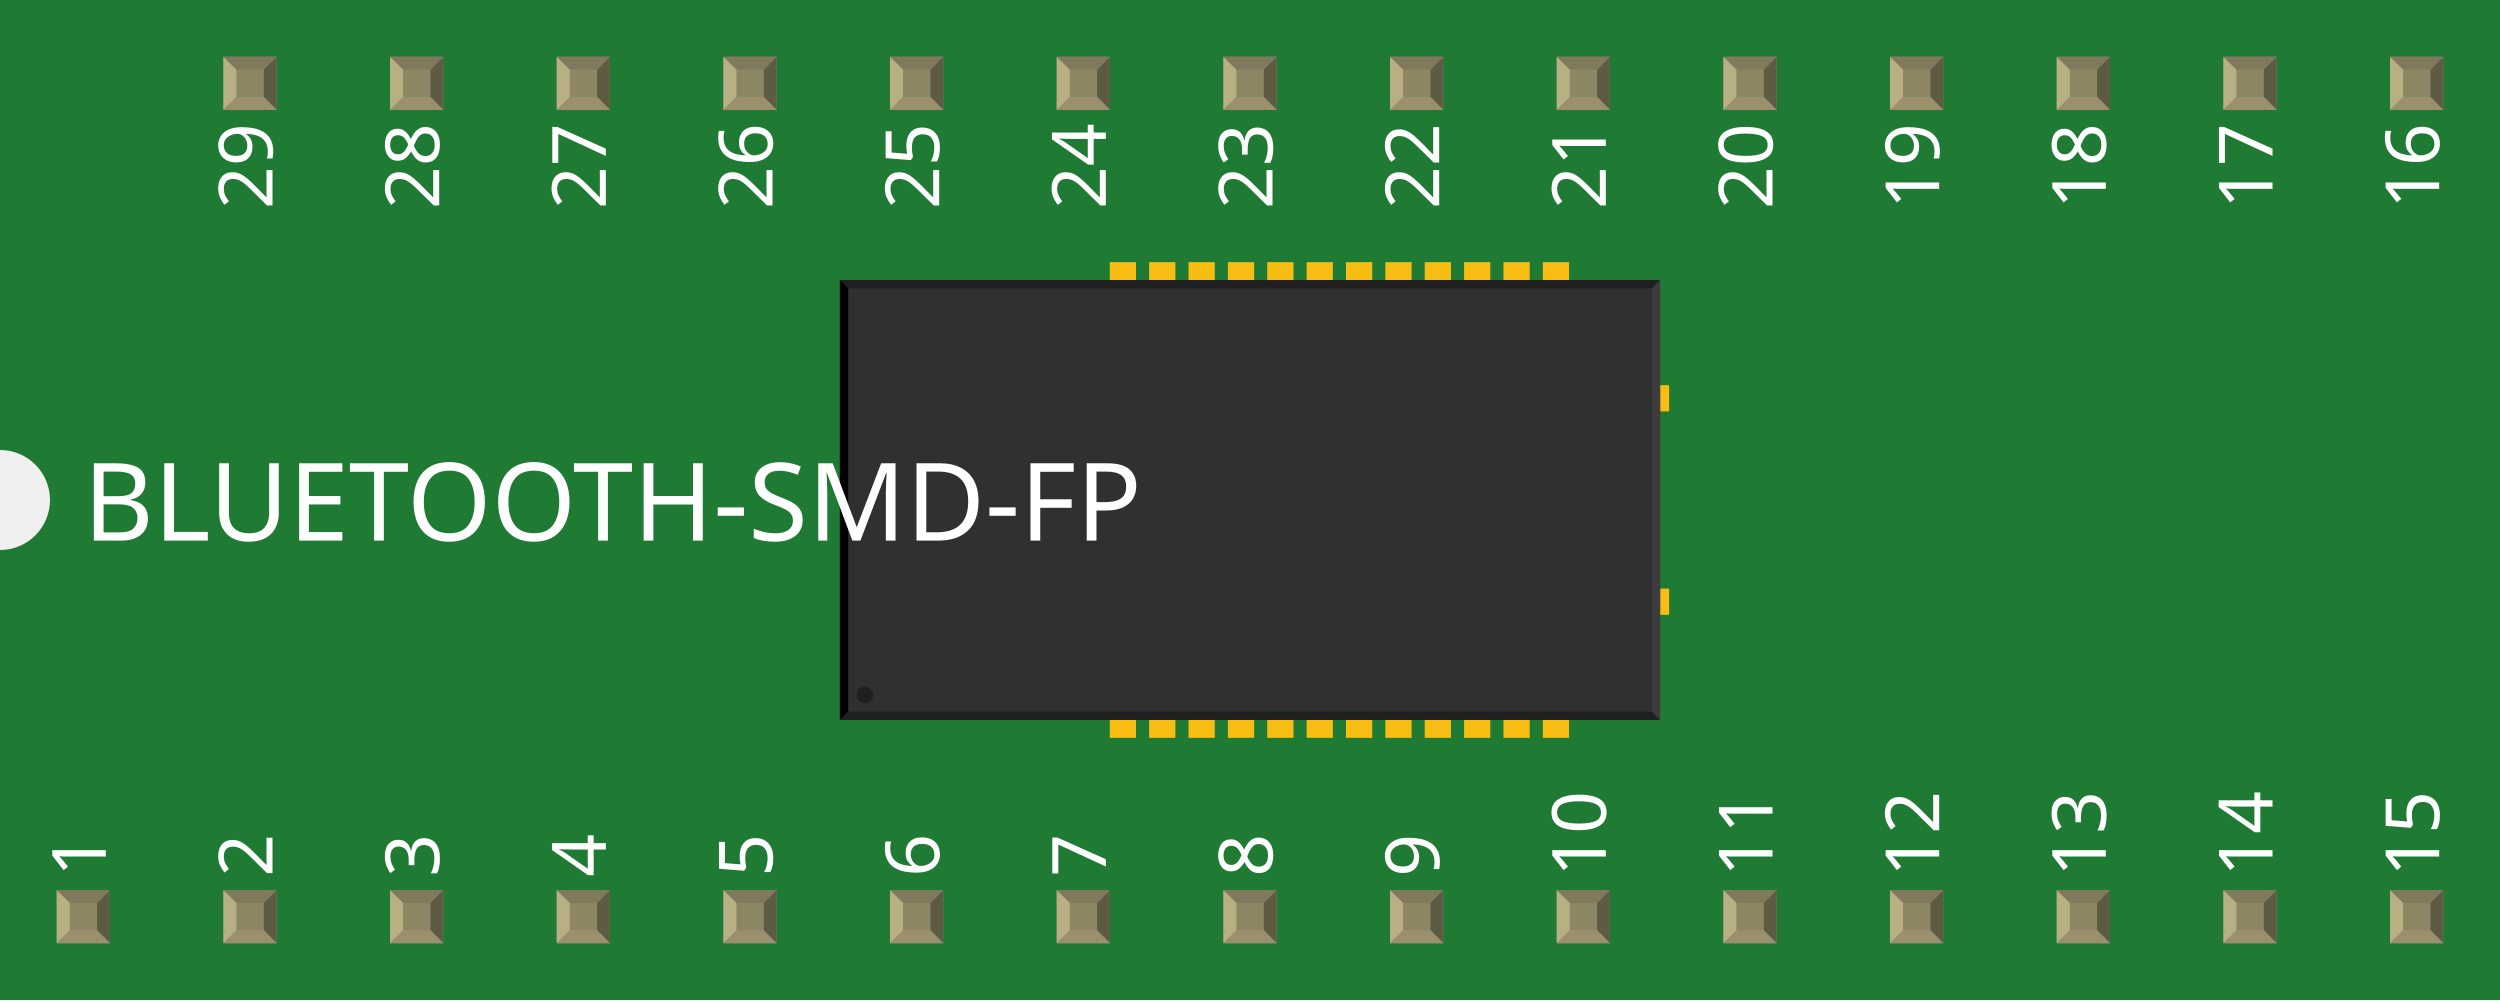
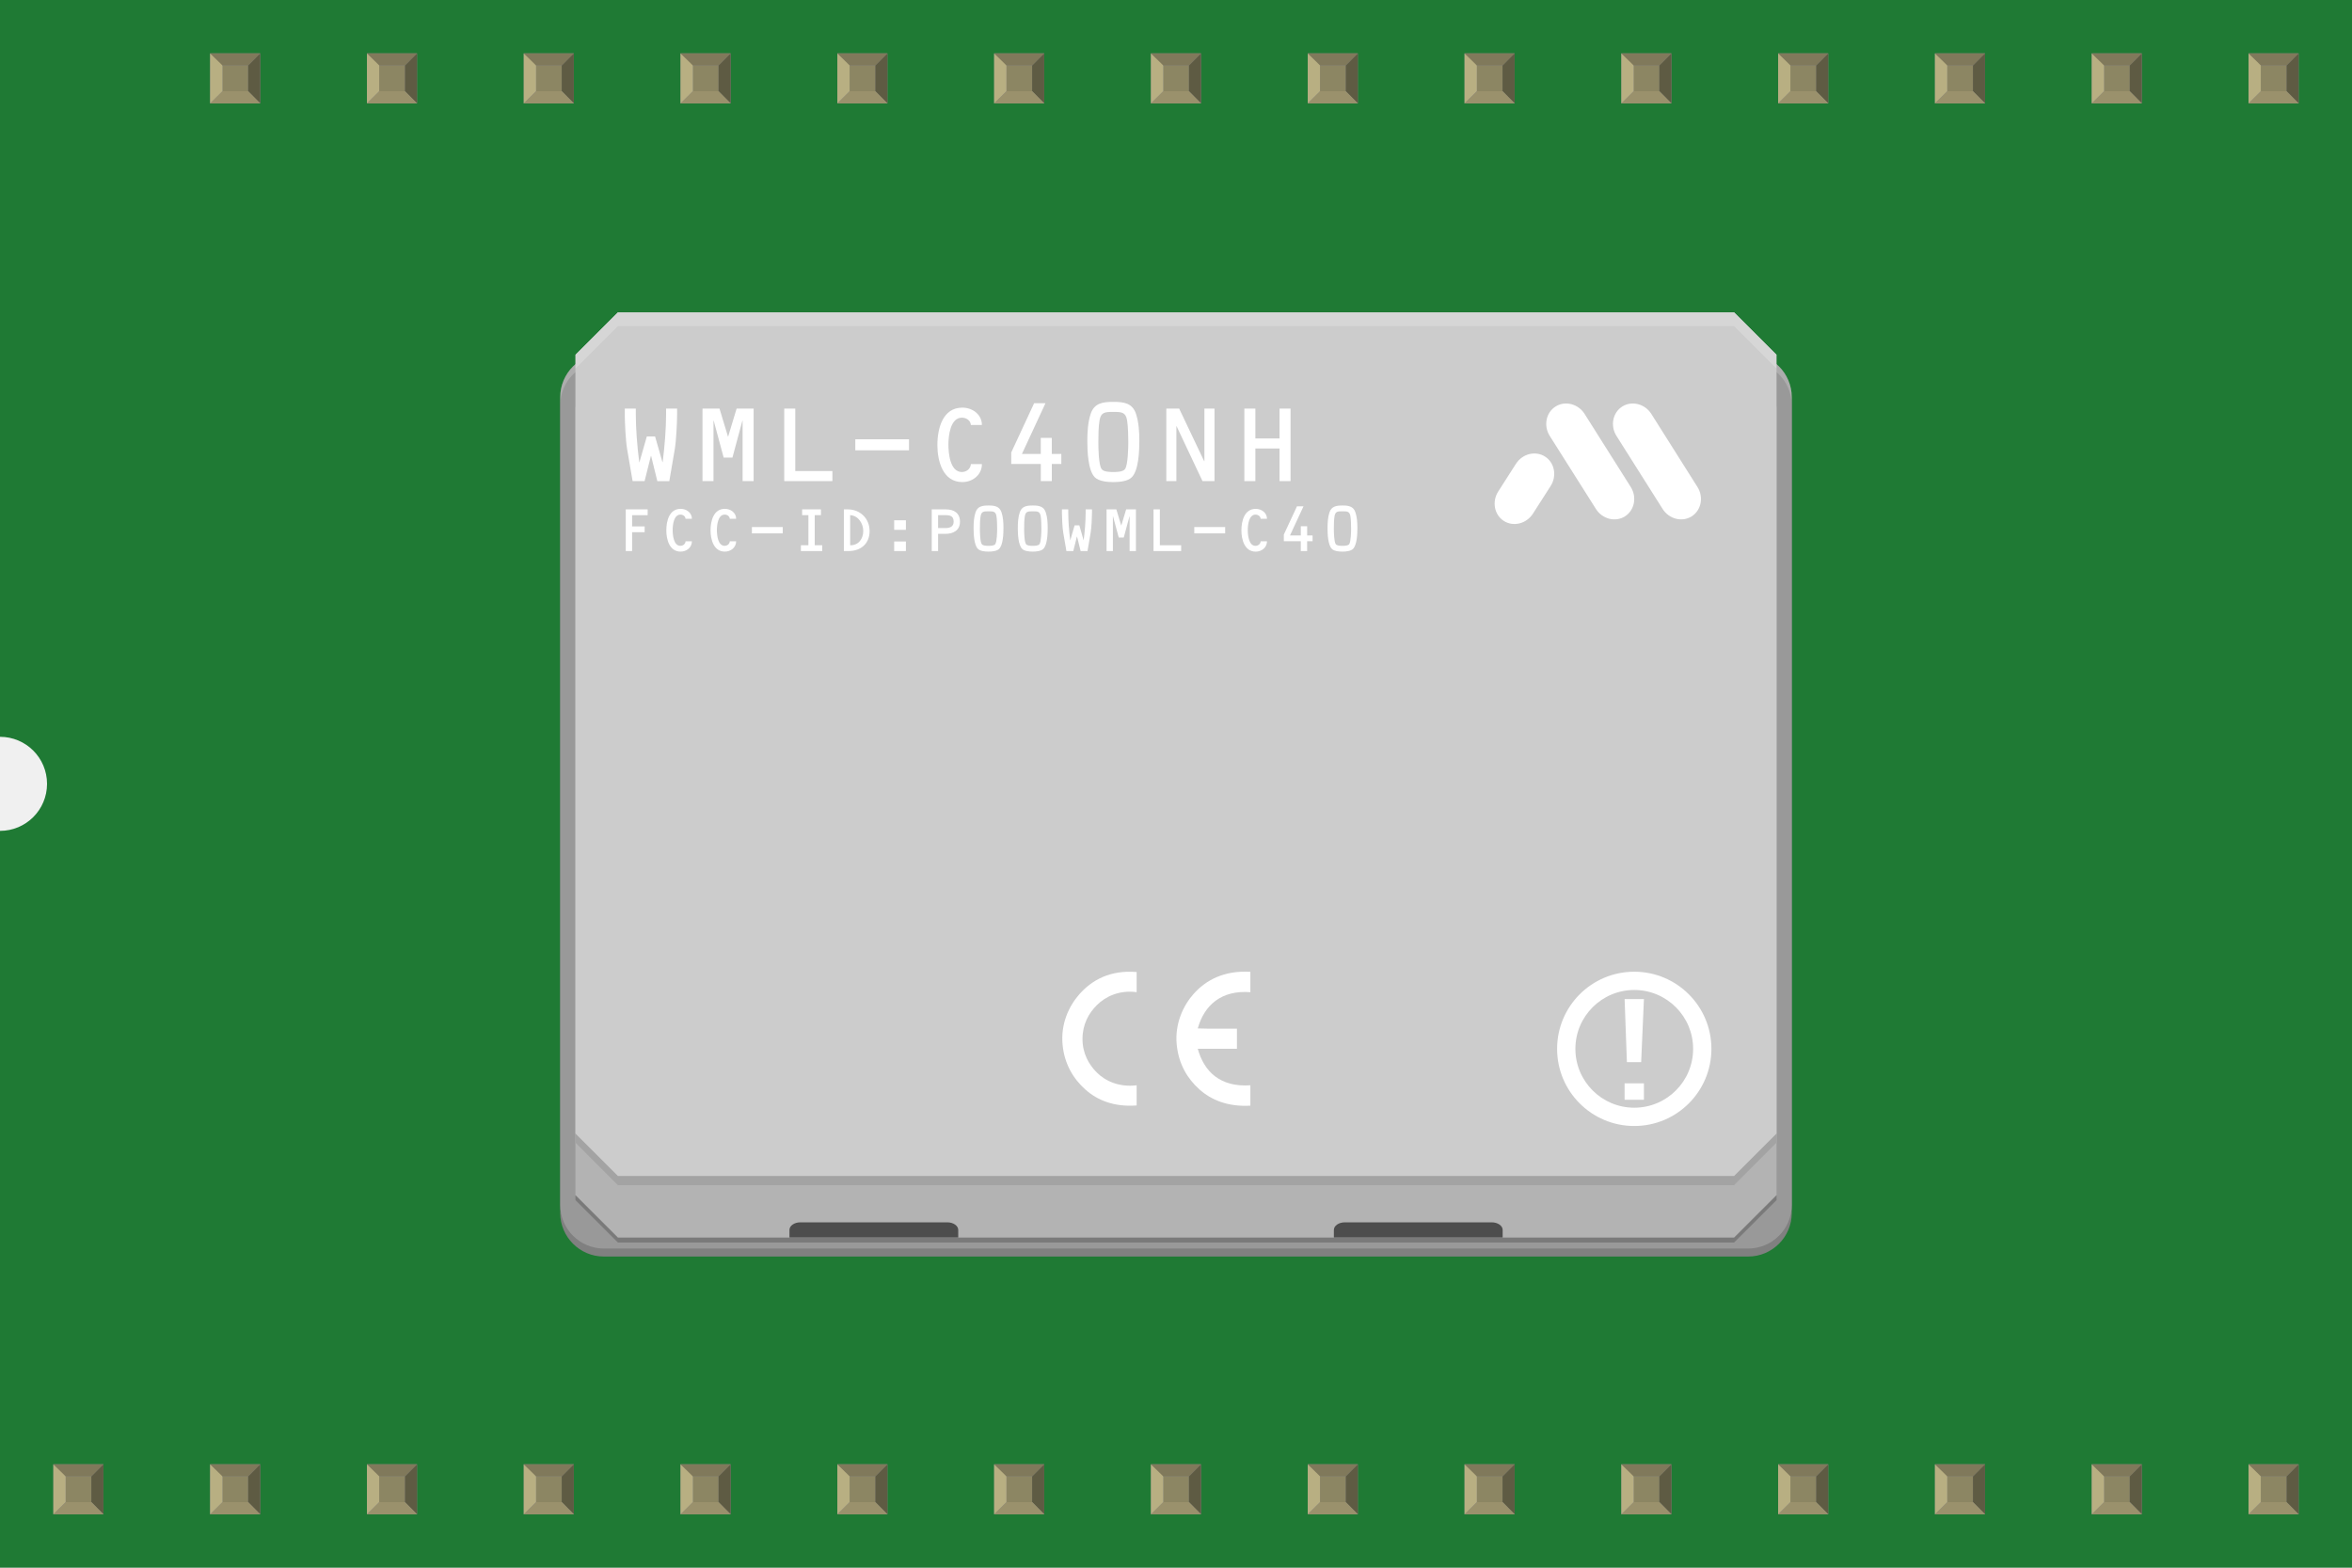
- <svg xmlns="http://www.w3.org/2000/svg" width="1.5in" x="0in" version="1.2" y="0in" height="0.6in" viewBox="0 0 1500 600" baseProfile="tiny">
+ <svg xmlns="http://www.w3.org/2000/svg" width="1.5in" x="0in" version="1.2" y="0in" height="1in" viewBox="0 0 1500 1000" baseProfile="tiny">
  <g id="breadboard">
    <g id="icon">
-       <path fill="#1F7A34" stroke="none" stroke-width="0" d="M0,0L0,270A30,30 0 0 1 0,330L0,600L1500,600L1500,0L0,0z" />
-       <g transform="translate(247.016,14.5669)">
-         <g transform="matrix(0.5, 0, 0, 0.5, 251.492, 142.717)">
-           <rect width="31.496" x="334.709" y="519.685" fill="#F7BD13" connectorname="1" height="51.181" stroke="none" stroke-linecap="round" stroke-width="0" />
-           <rect width="31.496" x="381.953" y="519.685" fill="#F7BD13" connectorname="2" height="51.181" stroke="none" stroke-linecap="round" stroke-width="0" />
-           <rect width="31.496" x="429.197" y="519.685" fill="#F7BD13" connectorname="3" height="51.181" stroke="none" stroke-linecap="round" stroke-width="0" />
-           <rect width="31.496" x="476.442" y="519.685" fill="#F7BD13" connectorname="4" height="51.181" stroke="none" stroke-linecap="round" stroke-width="0" />
-           <rect width="31.496" x="523.686" y="519.685" fill="#F7BD13" connectorname="5" height="51.181" stroke="none" stroke-linecap="round" stroke-width="0" />
-           <rect width="31.496" x="570.93" y="519.685" fill="#F7BD13" connectorname="6" height="51.181" stroke="none" stroke-linecap="round" stroke-width="0" />
-           <rect width="31.496" x="618.174" y="519.685" fill="#F7BD13" connectorname="7" height="51.181" stroke="none" stroke-linecap="round" stroke-width="0" />
-           <rect width="31.496" x="665.418" y="519.685" fill="#F7BD13" connectorname="8" height="51.181" stroke="none" stroke-linecap="round" stroke-width="0" />
-           <rect width="31.496" x="712.662" y="519.685" fill="#F7BD13" connectorname="9" height="51.181" stroke="none" stroke-linecap="round" stroke-width="0" />
-           <rect width="31.496" x="759.907" y="519.685" fill="#F7BD13" connectorname="10" height="51.181" stroke="none" stroke-linecap="round" stroke-width="0" />
-           <rect width="31.496" x="807.151" y="519.685" fill="#F7BD13" connectorname="11" height="51.181" stroke="none" stroke-linecap="round" stroke-width="0" />
-           <rect width="31.496" x="854.395" y="519.685" fill="#F7BD13" connectorname="12" height="51.181" stroke="none" stroke-linecap="round" stroke-width="0" />
-           <rect width="31.496" x="334.709" y="0" fill="#F7BD13" connectorname="24" height="51.181" stroke="none" stroke-linecap="round" stroke-width="0" />
-           <rect width="31.496" x="381.953" y="0" fill="#F7BD13" connectorname="23" height="51.181" stroke="none" stroke-linecap="round" stroke-width="0" />
-           <rect width="31.496" x="429.197" y="0" fill="#F7BD13" connectorname="22" height="51.181" stroke="none" stroke-linecap="round" stroke-width="0" />
-           <rect width="31.496" x="476.442" y="0" fill="#F7BD13" connectorname="21" height="51.181" stroke="none" stroke-linecap="round" stroke-width="0" />
-           <rect width="31.496" x="523.686" y="0" fill="#F7BD13" connectorname="20" height="51.181" stroke="none" stroke-linecap="round" stroke-width="0" />
-           <rect width="31.496" x="570.93" y="0" fill="#F7BD13" connectorname="19" height="51.181" stroke="none" stroke-linecap="round" stroke-width="0" />
-           <rect width="31.496" x="618.174" y="0" fill="#F7BD13" connectorname="18" height="51.181" stroke="none" stroke-linecap="round" stroke-width="0" />
-           <rect width="31.496" x="665.418" y="0" fill="#F7BD13" connectorname="17" height="51.181" stroke="none" stroke-linecap="round" stroke-width="0" />
-           <rect width="31.496" x="712.662" y="0" fill="#F7BD13" connectorname="16" height="51.181" stroke="none" stroke-linecap="round" stroke-width="0" />
-           <rect width="31.496" x="759.907" y="0" fill="#F7BD13" connectorname="15" height="51.181" stroke="none" stroke-linecap="round" stroke-width="0" />
-           <rect width="31.496" x="807.151" y="0" fill="#F7BD13" connectorname="14" height="51.181" stroke="none" stroke-linecap="round" stroke-width="0" />
-           <rect width="31.496" x="854.395" y="0" fill="#F7BD13" connectorname="13" height="51.181" stroke="none" stroke-linecap="round" stroke-width="0" />
-           <rect width="51.181" x="954.789" y="147.638" fill="#F7BD13" connectorname="28" height="31.496" stroke="none" stroke-linecap="round" stroke-width="0" />
-           <rect width="51.181" x="954.789" y="391.732" fill="#F7BD13" connectorname="29" height="31.496" stroke="none" stroke-linecap="round" stroke-width="0" />
-           <rect width="51.181" x="220.536" y="206.693" fill="#F7BD13" connectorname="27" height="31.496" stroke="none" stroke-linecap="round" stroke-width="0" />
-           <rect width="51.181" x="220.536" y="80.709" fill="#F7BD13" connectorname="25" height="31.496" stroke="none" stroke-linecap="round" stroke-width="0" />
-           <rect width="51.181" x="220.536" y="143.701" fill="#F7BD13" connectorname="26" height="31.496" stroke="none" stroke-linecap="round" stroke-width="0" />
-           <rect width="984.378" x="10.795" y="21.591" fill="#303030" height="527.685" stroke="none" stroke-width="0" />
-           <polygon fill="#1f1f1f" points="10.795,21.591 995.173,21.591 985.173,31.591 20.795,31.591" />
-           <polygon fill="#1f1f1f" points="10.795,549.276 995.173,549.276 985.173,539.276 20.795,539.276" />
-           <polygon fill="#000000" points="10.795,21.591 10.795,549.276 20.795,539.276 20.795,31.591" />
-           <polygon fill="#3d3d3d" points="995.173,21.591 995.173,549.276 985.173,539.276 985.173,31.591" />
-           <circle fill="#1f1f1f" cx="40.795" cy="519.276" stroke="none" r="10" stroke-width="0" />
+       <path fill="#1F7A34" stroke="none" stroke-width="0" d="M0,0L0,470A30,30 0 0 1 0,530L0,1000L1500,1000L1500,0L0,0z" />
+       <g transform="translate(357.284,198.493)">
+         <g>
+           <path fill="#808080" d="M785.431,59.931c0,-15.278,-12.5,-27.778,-27.778,-27.778L27.778,32.153c-15.292,0,-27.778,12.514,-27.778,27.778l0,515.319c0,15.278,12.486,27.778,27.778,27.778l729.875,0c15.278,0,27.778,-12.5,27.778,-27.778L785.431,59.931z" />
+         </g>
+         <g>
+           <path fill="#999999" d="M785.431,54.847c0,-15.278,-12.5,-27.778,-27.778,-27.778L27.778,27.069c-15.292,0,-27.778,12.514,-27.778,27.778L0,570.139c0,15.278,12.486,27.778,27.778,27.778l729.875,0c15.278,0,27.778,-12.5,27.778,-27.778L785.431,54.847z" />
+         </g>
+         <g opacity="0.2" enable-background="new    ">
+           <path fill="#FFFFFF" d="M0,59.931c0,-15.278,12.486,-27.778,27.778,-27.778l729.875,0c15.278,0,27.778,12.514,27.778,27.778L785.431,54.847c0,-15.278,-12.5,-27.778,-27.778,-27.778L27.778,27.069c-15.292,0,-27.778,12.514,-27.778,27.778L0,59.931z" />
+         </g>
+         <g>
+           <path fill="#B3B3B3" d="M775.75,61.208l-18.097,-34.139L27.778,27.069L9.694,61.208l0,502.597l27.083,27.069L748.611,590.875l27.097,-27.069L775.708,61.208L775.75,61.208z" />
+         </g>
+         <g opacity="0.2" enable-background="new    ">
+           <path d="M775.75,563.889l-27.097,27.083L36.792,590.972l-27.083,-27.083l0,3.139l27.083,27.069l711.847,0l27.097,-27.069" />
+         </g>
+         <g>
+           <path fill="#CCCCCC" d="M775.75,27.875l-27.097,-27.097L36.792,0.778L9.694,27.875l0,502.569l27.097,27.083L748.611,557.528l27.097,-27.083L775.708,27.875L775.75,27.875z" />
+         </g>
+         <g>
+           <path fill="#4D4D4D" d="M601.042,586.042c0,-2.653,-3.125,-4.833,-6.944,-4.833l-93.75,0c-3.806,0,-6.944,2.167,-6.944,4.833c0,2.667,0,4.833,0,4.833l107.639,0C601.042,590.861,601.042,588.694,601.042,586.042z" />
+         </g>
+         <g>
+           <path fill="#4D4D4D" d="M253.833,586.042c0,-2.653,-3.125,-4.833,-6.944,-4.833l-93.75,0c-3.819,0,-6.944,2.167,-6.944,4.833c0,2.667,0,4.833,0,4.833l107.639,0C253.833,590.861,253.833,588.694,253.833,586.042z" />
+         </g>
+         <g>
+           <path fill="#FFFFFF" d="M367.625,421.542c0,4.292,0,8.542,0,12.861c-10.986,-1.514,-19.875,2.736,-25.403,8.278c-5.194,5.181,-9.083,12.181,-9.139,21.403c-0.056,9.194,3.972,16.431,9.139,21.569c5.5,5.5,14.403,9.514,25.403,8.139c0,4.292,0,8.569,0,12.861c-14.403,1.097,-25.083,-3.347,-32.694,-10.139c-7.514,-6.681,-13.375,-16.111,-14.556,-28.667c-1.25,-13.292,4.056,-24.597,10.708,-32.125C339.014,426.722,350.653,420.139,367.625,421.542z" />
+         </g>
+         <g>
+           <path fill="#FFFFFF" d="M440.153,421.403c0,4.333,0,8.653,0,13c-18.764,-1.444,-29.458,8.5,-33.556,23.111c8.028,0.319,16.681,0.056,24.986,0.167c0,4.278,0,8.556,0,12.833c-8.333,0,-16.653,0,-24.986,0c4.069,14.708,14.431,24.583,33.556,23.278c0,4.333,0,8.667,0,13c-14.403,0.819,-25.014,-3.653,-32.556,-10.417c-7.486,-6.722,-13.236,-16,-14.431,-28.667c-1.25,-13.236,4.139,-24.708,10.708,-32.125C411.653,426.778,423.292,420.417,440.153,421.403z" />
+         </g>
+         <g enable-background="new    ">
+           <path fill="#FFFFFF" d="M60.486,79.875l4.708,16.444l0.139,0C66.625,86.028,67.514,74.972,67.514,65.972L67.514,62.139l7.028,0L74.542,65.972c0,4.639,-0.556,16.708,-1.5,22.181l-3.472,20.264l-7.639,0L57.972,92.306l-0.139,0l-4.028,16.097l-7.639,0l-3.472,-20.264C41.722,82.681,41.181,70.597,41.181,65.972L41.181,62.139l7.028,0L48.208,65.972c0,9,0.875,20.056,2.181,30.361l0.139,0l4.708,-16.444L60.486,79.889z" />
+           <path fill="#FFFFFF" d="M112.5,62.139l10.847,0l0,46.264L116.319,108.403L116.319,69.847l-0.139,0L109.833,93.389L104.236,93.389L97.889,69.847l-0.139,0l0,38.556L90.736,108.403L90.736,62.139l10.847,0l5.389,17.806l0.139,0L112.5,62.139z" />
+           <path fill="#FFFFFF" d="M173.583,101.986l0,6.417l-30.708,0L142.875,62.139l7.028,0l0,39.847L173.583,101.986z" />
+           <path fill="#FFFFFF" d="M188.194,81.722l34.25,0L222.444,88.75L188.194,88.75L188.194,81.722z" />
+           <path fill="#FFFFFF" d="M261.903,72.583c-0.208,-2.806,-2.792,-4.653,-5.736,-4.653c-7.444,0,-8.597,11.681,-8.597,17.125c0,5.528,1.028,17.542,8.597,17.542c2.931,0,5.528,-2.042,5.736,-5.042l7.028,0c0,6.889,-5.944,11.458,-12.486,11.458c-12.486,0,-15.903,-13.514,-15.903,-23.611c0,-10.639,3.417,-23.875,15.903,-23.875c6.556,0,12.486,4.431,12.486,11.056L261.903,72.583z" />
+           <path fill="#FFFFFF" d="M319.583,91.069l0,6.417l-6.069,0l0,10.917l-7.028,0L306.486,97.486L287.639,97.486l0,-7.361l14.597,-31.403l7.236,0l-15.014,32.347l12.014,0L306.472,80.833l7.028,0l0,10.236L319.583,91.069z" />
+           <path fill="#FFFFFF" d="M367.153,65.347c1.833,5.403,2.181,11.75,2.181,17.403c0,6.083,-0.347,18.903,-4.917,23.278c-2.458,2.458,-7.778,3,-11.667,3c-3.958,0,-9.208,-0.542,-11.736,-3c-4.5,-4.361,-4.847,-17.194,-4.847,-23.278c0,-5.653,0.347,-12,2.181,-17.403c2.319,-6.75,7.708,-7.5,14.403,-7.5C359.375,57.847,364.833,58.583,367.153,65.347zM343.944,69.708C343.264,73.472,343.194,79.611,343.194,83.5c0,3.611,0.139,14.667,2.111,17.25c1.292,1.778,5.111,1.847,7.431,1.847c2.319,0,6.139,-0.069,7.444,-1.847c1.917,-2.597,2.111,-13.639,2.111,-17.25c0,-3.889,-0.139,-10.042,-0.75,-13.792c-0.889,-5.25,-3.347,-5.458,-8.806,-5.458C347.292,64.25,344.833,64.458,343.944,69.708z" />
+           <path fill="#FFFFFF" d="M410.833,62.139l6.431,0l0,46.264l-7.653,0l-16.514,-35.014l-0.139,0l0,35.014l-6.417,0L386.542,62.139l8.194,0l15.958,33.569l0.139,0L410.833,62.139z" />
+           <path fill="#FFFFFF" d="M443.333,87.583l0,20.819l-7.028,0L436.306,62.139l7.028,0l0,19.042l15.417,0L458.75,62.139l7.028,0l0,46.264L458.75,108.403L458.75,87.583L443.333,87.583z" />
+         </g>
+         <g enable-background="new    ">
+           <path fill="#FFFFFF" d="M45.847,137.292l8,0l0,3.694L45.847,140.986l0,12.028L41.806,153.014L41.806,126.431l13.958,0l0,3.694L45.847,130.125L45.847,137.292z" />
+           <path fill="#FFFFFF" d="M79.931,132.431C79.819,130.819,78.333,129.764,76.653,129.764c-4.278,0,-4.944,6.694,-4.944,9.833c0,3.181,0.583,10.083,4.944,10.083c1.681,0,3.181,-1.167,3.292,-2.903l4.042,0c0,3.958,-3.417,6.597,-7.181,6.597c-7.181,0,-9.139,-7.764,-9.139,-13.569c0,-6.111,1.958,-13.722,9.139,-13.722c3.764,0,7.181,2.556,7.181,6.347L79.931,132.431z" />
+           <path fill="#FFFFFF" d="M108.153,132.431C108.028,130.819,106.542,129.764,104.861,129.764c-4.278,0,-4.944,6.694,-4.944,9.833c0,3.181,0.583,10.083,4.944,10.083c1.681,0,3.181,-1.167,3.292,-2.903l4.042,0c0,3.958,-3.417,6.597,-7.181,6.597c-7.181,0,-9.139,-7.764,-9.139,-13.569c0,-6.111,1.958,-13.722,9.139,-13.722c3.764,0,7.181,2.556,7.181,6.347L108.153,132.431z" />
+           <path fill="#FFFFFF" d="M122.25,137.694l19.681,0l0,4.042L122.25,141.736L122.25,137.694z" />
+           <path fill="#FFFFFF" d="M162.306,149.319l4.778,0l0,3.694l-13.597,0l0,-3.694l4.792,0L158.278,130.125l-4,0L154.278,126.431l12,0l0,3.694l-3.958,0L162.319,149.319z" />
+           <path fill="#FFFFFF" d="M180.875,126.431l2.514,0c7.917,0,13.917,5.806,13.917,13.847c0,8.069,-5.639,12.736,-13.403,12.736l-3.014,0L180.889,126.431zM184.903,149.319c5.333,0.125,8.361,-4.111,8.361,-9.125c0,-4.792,-3.25,-9.847,-8.361,-10.083L184.903,149.319z" />
+           <path fill="#FFFFFF" d="M220.458,133.375l0,6.111l-7.486,0l0,-6.111L220.458,133.375zM220.458,146.903l0,6.111l-7.486,0l0,-6.111L220.458,146.903z" />
+           <path fill="#FFFFFF" d="M236.958,126.431l8.972,0c5.292,0,9.014,2.389,9.014,7.917s-4.347,7.694,-9.292,7.694l-4.667,0l0,10.972l-4.042,0L236.944,126.431zM245.736,138.347c2.778,0,5.181,-0.875,5.181,-4.083c0,-3.486,-2.111,-4.153,-5.139,-4.153l-4.792,0l0,8.236L245.736,138.347z" />
+           <path fill="#FFFFFF" d="M281.431,128.278c1.056,3.097,1.25,6.736,1.25,10c0,3.486,-0.194,10.861,-2.819,13.375c-1.417,1.417,-4.472,1.722,-6.708,1.722c-2.278,0,-5.292,-0.306,-6.736,-1.722c-2.597,-2.514,-2.792,-9.889,-2.792,-13.375c0,-3.25,0.194,-6.903,1.25,-10c1.333,-3.875,4.431,-4.319,8.278,-4.319C276.958,123.958,280.097,124.403,281.431,128.278zM268.097,130.792c-0.389,2.153,-0.431,5.681,-0.431,7.917c0,2.069,0.069,8.417,1.208,9.917c0.75,1.014,2.944,1.056,4.278,1.056c1.333,0,3.528,-0.042,4.278,-1.056c1.097,-1.486,1.222,-7.833,1.222,-9.917c0,-2.236,-0.083,-5.764,-0.431,-7.917c-0.514,-3.028,-1.917,-3.139,-5.056,-3.139C270.028,127.653,268.611,127.764,268.097,130.792z" />
+           <path fill="#FFFFFF" d="M309.639,128.278c1.056,3.097,1.25,6.736,1.25,10c0,3.486,-0.194,10.861,-2.819,13.375c-1.417,1.417,-4.472,1.722,-6.708,1.722c-2.278,0,-5.292,-0.306,-6.736,-1.722c-2.597,-2.514,-2.792,-9.889,-2.792,-13.375c0,-3.25,0.194,-6.903,1.25,-10c1.333,-3.875,4.431,-4.319,8.278,-4.319C305.181,123.958,308.319,124.403,309.639,128.278zM296.306,130.792c-0.389,2.153,-0.431,5.681,-0.431,7.917c0,2.069,0.069,8.417,1.208,9.917c0.75,1.014,2.944,1.056,4.278,1.056c1.333,0,3.528,-0.042,4.278,-1.056c1.097,-1.486,1.222,-7.833,1.222,-9.917c0,-2.236,-0.083,-5.764,-0.431,-7.917c-0.514,-3.028,-1.917,-3.139,-5.056,-3.139C298.236,127.653,296.833,127.764,296.306,130.792z" />
+           <path fill="#FFFFFF" d="M331.069,136.625l2.708,9.444l0.069,0c0.75,-5.917,1.25,-12.264,1.25,-17.444L335.097,126.431l4.042,0l0,2.194c0,2.667,-0.306,9.597,-0.861,12.736l-2,11.653l-4.389,0l-2.278,-9.25l-0.083,0l-2.319,9.25l-4.389,0l-2,-11.653c-0.556,-3.139,-0.861,-10.069,-0.861,-12.736L319.958,126.431l4.042,0l0,2.194c0,5.181,0.514,11.528,1.25,17.444l0.083,0l2.708,-9.444L331.069,136.625z" />
+           <path fill="#FFFFFF" d="M360.931,126.431l6.236,0l0,26.583l-4.042,0L363.125,130.861L363.056,130.861l-3.653,13.528l-3.208,0l-3.639,-13.528l-0.083,0l0,22.153l-4.042,0L348.431,126.431l6.236,0l3.097,10.236l0.083,0L360.931,126.431z" />
+           <path fill="#FFFFFF" d="M396.014,149.319l0,3.694l-17.639,0L378.375,126.431l4.042,0l0,22.889L396.014,149.319z" />
+           <path fill="#FFFFFF" d="M404.375,137.694l19.694,0l0,4.042l-19.694,0L404.375,137.694z" />
+           <path fill="#FFFFFF" d="M446.708,132.431c-0.125,-1.597,-1.611,-2.653,-3.292,-2.653c-4.264,0,-4.931,6.694,-4.931,9.833c0,3.181,0.597,10.083,4.931,10.083c1.681,0,3.181,-1.167,3.292,-2.903l4.042,0c0,3.958,-3.403,6.597,-7.181,6.597c-7.181,0,-9.139,-7.764,-9.139,-13.569c0,-6.111,1.972,-13.722,9.139,-13.722c3.764,0,7.181,2.556,7.181,6.347L446.708,132.444z" />
+           <path fill="#FFFFFF" d="M479.819,143.056l0,3.694l-3.472,0l0,6.264l-4.042,0l0,-6.264l-10.819,0L461.486,142.5l8.389,-18.028l4.153,0l-8.611,18.583l6.903,0L472.319,137.167l4.042,0L476.361,143.056L479.819,143.056z" />
+           <path fill="#FFFFFF" d="M507.139,128.278c1.056,3.097,1.264,6.736,1.264,10c0,3.486,-0.208,10.861,-2.819,13.375c-1.417,1.417,-4.458,1.722,-6.708,1.722c-2.264,0,-5.292,-0.306,-6.722,-1.722c-2.611,-2.514,-2.792,-9.889,-2.792,-13.375c0,-3.25,0.194,-6.903,1.25,-10c1.347,-3.875,4.444,-4.319,8.278,-4.319C502.667,123.958,505.806,124.403,507.139,128.278zM493.819,130.792c-0.389,2.153,-0.431,5.681,-0.431,7.917c0,2.069,0.083,8.417,1.222,9.917c0.736,1.014,2.931,1.056,4.264,1.056c1.347,0,3.542,-0.042,4.292,-1.056c1.083,-1.486,1.222,-7.833,1.222,-9.917c0,-2.236,-0.083,-5.764,-0.431,-7.917c-0.514,-3.028,-1.931,-3.139,-5.069,-3.139C495.736,127.653,494.333,127.764,493.819,130.792z" />
+         </g>
+         <g>
+           <path fill="#FFFFFF" d="M682.722,112.125c4.083,6.458,2.431,14.903,-3.694,18.764c-6.097,3.861,-14.431,1.736,-18.5,-4.722l-29.458,-46.597c-4.069,-6.458,-2.417,-14.903,3.708,-18.75c6.083,-3.861,14.444,-1.736,18.528,4.722L682.722,112.125z" />
+         </g>
+         <g>
+           <path fill="#FFFFFF" d="M725.264,112.125c4.097,6.458,2.444,14.903,-3.681,18.764c-6.111,3.861,-14.431,1.736,-18.514,-4.722l-29.444,-46.597c-4.083,-6.458,-2.417,-14.903,3.708,-18.75c6.083,-3.861,14.431,-1.736,18.528,4.722L725.264,112.125z" />
+         </g>
+         <g>
+           <path fill="#FFFFFF" d="M620.333,129.181c-4.125,6.431,-12.472,8.5,-18.556,4.611c-6.083,-3.889,-7.681,-12.347,-3.556,-18.778l11.306,-17.667c4.125,-6.431,12.458,-8.5,18.556,-4.597c6.083,3.889,7.681,12.347,3.556,18.778L620.333,129.181z" />
+         </g>
+         <g>
+           <path fill="#FFFFFF" d="M684.972,421.347c-27.181,0,-49.208,22.028,-49.208,49.208s22.028,49.208,49.208,49.208s49.208,-22.028,49.208,-49.208S712.153,421.347,684.972,421.347zM684.972,508.097c-20.722,0,-37.542,-16.819,-37.542,-37.542c0,-20.736,16.819,-37.556,37.542,-37.556s37.542,16.819,37.542,37.556C722.514,491.292,705.708,508.097,684.972,508.097z" />
+         </g>
+         <g>
+           <path fill="#FFFFFF" d="M691.139,438.792l-1.764,40.222L680.278,479.014l-1.458,-40.222L691.139,438.792zM691.139,492.528l0,10.5l-12.333,0l0,-10.5L691.139,492.528z" />
+         </g>
+         <g>
+           <path fill="#CCCCCC" d="M775.75,27.875l-27.097,-27.097L36.792,0.778L9.694,27.875" />
+         </g>
+         <g opacity="0.2" enable-background="new    ">
+           <path fill="#FFFFFF" d="M9.694,36.597l27.097,-27.097L748.611,9.5l27.097,27.097L775.708,27.875L748.611,0.778L36.792,0.778L9.694,27.875L9.694,36.597z" />
+         </g>
+         <g opacity="0.2" enable-background="new    ">
+           <path d="M775.75,524.556l-27.097,27.083L36.792,551.639l-27.097,-27.083l0,5.889l27.097,27.083L748.611,557.528l27.097,-27.083l0,-5.889L775.75,524.556z" />
        </g>
      </g>
-       <text x="50" y="324.375" font-family="OCRA" fill="white" text-anchor="start" stroke="none" id="label" stroke-width="0" font-size="65">BLUETOOTH-SMD-FP</text>
-       <g transform="translate(63.5,526.05)">
-         <g transform="rotate(-90)">
-           <text x="0" y="0" font-family="OCRA" fill="white" text-anchor="start" stroke="none" stroke-width="0" font-size="45">1</text>
-         </g>
-       </g>
-       <g transform="translate(163.5,526.05)">
-         <g transform="rotate(-90)">
-           <text x="0" y="0" font-family="OCRA" fill="white" text-anchor="start" stroke="none" stroke-width="0" font-size="45">2</text>
-         </g>
-       </g>
-       <g transform="translate(163.5,73.95)">
-         <g transform="rotate(-90)">
-           <text x="0" y="0" font-family="OCRA" fill="white" text-anchor="end" stroke="none" stroke-width="0" font-size="45">29</text>
-         </g>
-       </g>
-       <g transform="translate(263.5,526.05)">
-         <g transform="rotate(-90)">
-           <text x="0" y="0" font-family="OCRA" fill="white" text-anchor="start" stroke="none" stroke-width="0" font-size="45">3</text>
-         </g>
-       </g>
-       <g transform="translate(263.5,73.95)">
-         <g transform="rotate(-90)">
-           <text x="0" y="0" font-family="OCRA" fill="white" text-anchor="end" stroke="none" stroke-width="0" font-size="45">28</text>
-         </g>
-       </g>
-       <g transform="translate(363.5,526.05)">
-         <g transform="rotate(-90)">
-           <text x="0" y="0" font-family="OCRA" fill="white" text-anchor="start" stroke="none" stroke-width="0" font-size="45">4</text>
-         </g>
-       </g>
-       <g transform="translate(363.5,73.95)">
-         <g transform="rotate(-90)">
-           <text x="0" y="0" font-family="OCRA" fill="white" text-anchor="end" stroke="none" stroke-width="0" font-size="45">27</text>
-         </g>
-       </g>
-       <g transform="translate(463.5,526.05)">
-         <g transform="rotate(-90)">
-           <text x="0" y="0" font-family="OCRA" fill="white" text-anchor="start" stroke="none" stroke-width="0" font-size="45">5</text>
-         </g>
-       </g>
-       <g transform="translate(463.5,73.95)">
-         <g transform="rotate(-90)">
-           <text x="0" y="0" font-family="OCRA" fill="white" text-anchor="end" stroke="none" stroke-width="0" font-size="45">26</text>
-         </g>
-       </g>
-       <g transform="translate(563.5,526.05)">
-         <g transform="rotate(-90)">
-           <text x="0" y="0" font-family="OCRA" fill="white" text-anchor="start" stroke="none" stroke-width="0" font-size="45">6</text>
-         </g>
-       </g>
-       <g transform="translate(563.5,73.95)">
-         <g transform="rotate(-90)">
-           <text x="0" y="0" font-family="OCRA" fill="white" text-anchor="end" stroke="none" stroke-width="0" font-size="45">25</text>
-         </g>
-       </g>
-       <g transform="translate(663.5,526.05)">
-         <g transform="rotate(-90)">
-           <text x="0" y="0" font-family="OCRA" fill="white" text-anchor="start" stroke="none" stroke-width="0" font-size="45">7</text>
-         </g>
-       </g>
-       <g transform="translate(663.5,73.95)">
-         <g transform="rotate(-90)">
-           <text x="0" y="0" font-family="OCRA" fill="white" text-anchor="end" stroke="none" stroke-width="0" font-size="45">24</text>
-         </g>
-       </g>
-       <g transform="translate(763.5,526.05)">
-         <g transform="rotate(-90)">
-           <text x="0" y="0" font-family="OCRA" fill="white" text-anchor="start" stroke="none" stroke-width="0" font-size="45">8</text>
-         </g>
-       </g>
-       <g transform="translate(763.5,73.95)">
-         <g transform="rotate(-90)">
-           <text x="0" y="0" font-family="OCRA" fill="white" text-anchor="end" stroke="none" stroke-width="0" font-size="45">23</text>
-         </g>
-       </g>
-       <g transform="translate(863.5,526.05)">
-         <g transform="rotate(-90)">
-           <text x="0" y="0" font-family="OCRA" fill="white" text-anchor="start" stroke="none" stroke-width="0" font-size="45">9</text>
-         </g>
-       </g>
-       <g transform="translate(863.5,73.95)">
-         <g transform="rotate(-90)">
-           <text x="0" y="0" font-family="OCRA" fill="white" text-anchor="end" stroke="none" stroke-width="0" font-size="45">22</text>
-         </g>
-       </g>
-       <g transform="translate(963.5,526.05)">
-         <g transform="rotate(-90)">
-           <text x="0" y="0" font-family="OCRA" fill="white" text-anchor="start" stroke="none" stroke-width="0" font-size="45">10</text>
-         </g>
-       </g>
-       <g transform="translate(963.5,73.95)">
-         <g transform="rotate(-90)">
-           <text x="0" y="0" font-family="OCRA" fill="white" text-anchor="end" stroke="none" stroke-width="0" font-size="45">21</text>
-         </g>
-       </g>
-       <g transform="translate(1063.5,526.05)">
-         <g transform="rotate(-90)">
-           <text x="0" y="0" font-family="OCRA" fill="white" text-anchor="start" stroke="none" stroke-width="0" font-size="45">11</text>
-         </g>
-       </g>
-       <g transform="translate(1063.5,73.95)">
-         <g transform="rotate(-90)">
-           <text x="0" y="0" font-family="OCRA" fill="white" text-anchor="end" stroke="none" stroke-width="0" font-size="45">20</text>
-         </g>
-       </g>
-       <g transform="translate(1163.5,526.05)">
-         <g transform="rotate(-90)">
-           <text x="0" y="0" font-family="OCRA" fill="white" text-anchor="start" stroke="none" stroke-width="0" font-size="45">12</text>
-         </g>
-       </g>
-       <g transform="translate(1163.5,73.95)">
-         <g transform="rotate(-90)">
-           <text x="0" y="0" font-family="OCRA" fill="white" text-anchor="end" stroke="none" stroke-width="0" font-size="45">19</text>
-         </g>
-       </g>
-       <g transform="translate(1263.5,526.05)">
-         <g transform="rotate(-90)">
-           <text x="0" y="0" font-family="OCRA" fill="white" text-anchor="start" stroke="none" stroke-width="0" font-size="45">13</text>
-         </g>
-       </g>
-       <g transform="translate(1263.5,73.95)">
-         <g transform="rotate(-90)">
-           <text x="0" y="0" font-family="OCRA" fill="white" text-anchor="end" stroke="none" stroke-width="0" font-size="45">18</text>
-         </g>
-       </g>
-       <g transform="translate(1363.5,526.05)">
-         <g transform="rotate(-90)">
-           <text x="0" y="0" font-family="OCRA" fill="white" text-anchor="start" stroke="none" stroke-width="0" font-size="45">14</text>
-         </g>
-       </g>
-       <g transform="translate(1363.5,73.95)">
-         <g transform="rotate(-90)">
-           <text x="0" y="0" font-family="OCRA" fill="white" text-anchor="end" stroke="none" stroke-width="0" font-size="45">17</text>
-         </g>
-       </g>
-       <g transform="translate(1463.5,526.05)">
-         <g transform="rotate(-90)">
-           <text x="0" y="0" font-family="OCRA" fill="white" text-anchor="start" stroke="none" stroke-width="0" font-size="45">15</text>
-         </g>
-       </g>
-       <g transform="translate(1463.5,73.95)">
-         <g transform="rotate(-90)">
-           <text x="0" y="0" font-family="OCRA" fill="white" text-anchor="end" stroke="none" stroke-width="0" font-size="45">16</text>
-         </g>
-       </g>
-     </g>
-     <g transform="translate(34.035,534.05)">
+     </g>
+     <g transform="translate(34.035,934.05)">
      <rect width="31.93" x="0" y="0" fill="#8D8C8C" height="31.9" id="connector0pin" />
      <rect width="16.444" x="7.792" y="7.735" fill="#8C8663" height="16.415" />
      <polygon fill="#B8AF82" points="0,31.9,7.792,24.137,7.792,6.972,0,0" />
      <polygon fill="#80795B" points="24.208,7.763,7.903,7.763,0,0,31.93,0" />
      <polygon fill="#5E5B43" points="24.208,24.137,24.208,7.763,31.93,0,31.93,31.9" />
      <polygon fill="#9A916C" points="0,31.9,7.875,24.137,24.208,24.137,31.93,31.9" />
    </g>
-     <g transform="translate(134.035,534.05)">
+     <g transform="translate(134.035,934.05)">
      <rect width="31.93" x="0" y="0" fill="#8D8C8C" height="31.9" id="connector1pin" />
      <rect width="16.444" x="7.792" y="7.735" fill="#8C8663" height="16.415" />
      <polygon fill="#B8AF82" points="0,31.9,7.792,24.137,7.792,6.972,0,0" />
      <polygon fill="#80795B" points="24.208,7.763,7.903,7.763,0,0,31.93,0" />
      <polygon fill="#5E5B43" points="24.208,24.137,24.208,7.763,31.93,0,31.93,31.9" />
      <polygon fill="#9A916C" points="0,31.9,7.875,24.137,24.208,24.137,31.93,31.9" />
    </g>
    <g transform="translate(134.035,34.05)">
      <rect width="31.93" x="0" y="0" fill="#8D8C8C" height="31.9" id="connector28pin" />
      <rect width="16.444" x="7.792" y="7.735" fill="#8C8663" height="16.415" />
      <polygon fill="#B8AF82" points="0,31.9,7.792,24.137,7.792,6.972,0,0" />
      <polygon fill="#80795B" points="24.208,7.763,7.903,7.763,0,0,31.93,0" />
      <polygon fill="#5E5B43" points="24.208,24.137,24.208,7.763,31.93,0,31.93,31.9" />
      <polygon fill="#9A916C" points="0,31.9,7.875,24.137,24.208,24.137,31.93,31.9" />
    </g>
-     <g transform="translate(234.035,534.05)">
+     <g transform="translate(234.035,934.05)">
      <rect width="31.93" x="0" y="0" fill="#8D8C8C" height="31.9" id="connector2pin" />
      <rect width="16.444" x="7.792" y="7.735" fill="#8C8663" height="16.415" />
      <polygon fill="#B8AF82" points="0,31.9,7.792,24.137,7.792,6.972,0,0" />
      <polygon fill="#80795B" points="24.208,7.763,7.903,7.763,0,0,31.93,0" />
      <polygon fill="#5E5B43" points="24.208,24.137,24.208,7.763,31.93,0,31.93,31.9" />
      <polygon fill="#9A916C" points="0,31.9,7.875,24.137,24.208,24.137,31.93,31.9" />
    </g>
    <g transform="translate(234.035,34.05)">
      <rect width="31.93" x="0" y="0" fill="#8D8C8C" height="31.9" id="connector27pin" />
      <rect width="16.444" x="7.792" y="7.735" fill="#8C8663" height="16.415" />
      <polygon fill="#B8AF82" points="0,31.9,7.792,24.137,7.792,6.972,0,0" />
      <polygon fill="#80795B" points="24.208,7.763,7.903,7.763,0,0,31.93,0" />
      <polygon fill="#5E5B43" points="24.208,24.137,24.208,7.763,31.93,0,31.93,31.9" />
      <polygon fill="#9A916C" points="0,31.9,7.875,24.137,24.208,24.137,31.93,31.9" />
    </g>
-     <g transform="translate(334.035,534.05)">
+     <g transform="translate(334.035,934.05)">
      <rect width="31.93" x="0" y="0" fill="#8D8C8C" height="31.9" id="connector3pin" />
      <rect width="16.444" x="7.792" y="7.735" fill="#8C8663" height="16.415" />
      <polygon fill="#B8AF82" points="0,31.9,7.792,24.137,7.792,6.972,0,0" />
      <polygon fill="#80795B" points="24.208,7.763,7.903,7.763,0,0,31.93,0" />
      <polygon fill="#5E5B43" points="24.208,24.137,24.208,7.763,31.93,0,31.93,31.9" />
      <polygon fill="#9A916C" points="0,31.9,7.875,24.137,24.208,24.137,31.93,31.9" />
    </g>
    <g transform="translate(334.035,34.05)">
      <rect width="31.93" x="0" y="0" fill="#8D8C8C" height="31.9" id="connector26pin" />
      <rect width="16.444" x="7.792" y="7.735" fill="#8C8663" height="16.415" />
      <polygon fill="#B8AF82" points="0,31.9,7.792,24.137,7.792,6.972,0,0" />
      <polygon fill="#80795B" points="24.208,7.763,7.903,7.763,0,0,31.93,0" />
      <polygon fill="#5E5B43" points="24.208,24.137,24.208,7.763,31.93,0,31.93,31.9" />
      <polygon fill="#9A916C" points="0,31.9,7.875,24.137,24.208,24.137,31.93,31.9" />
    </g>
-     <g transform="translate(434.035,534.05)">
+     <g transform="translate(434.035,934.05)">
      <rect width="31.93" x="0" y="0" fill="#8D8C8C" height="31.9" id="connector4pin" />
      <rect width="16.444" x="7.792" y="7.735" fill="#8C8663" height="16.415" />
      <polygon fill="#B8AF82" points="0,31.9,7.792,24.137,7.792,6.972,0,0" />
      <polygon fill="#80795B" points="24.208,7.763,7.903,7.763,0,0,31.93,0" />
      <polygon fill="#5E5B43" points="24.208,24.137,24.208,7.763,31.93,0,31.93,31.9" />
      <polygon fill="#9A916C" points="0,31.9,7.875,24.137,24.208,24.137,31.93,31.9" />
    </g>
    <g transform="translate(434.035,34.05)">
      <rect width="31.93" x="0" y="0" fill="#8D8C8C" height="31.9" id="connector25pin" />
      <rect width="16.444" x="7.792" y="7.735" fill="#8C8663" height="16.415" />
      <polygon fill="#B8AF82" points="0,31.9,7.792,24.137,7.792,6.972,0,0" />
      <polygon fill="#80795B" points="24.208,7.763,7.903,7.763,0,0,31.93,0" />
      <polygon fill="#5E5B43" points="24.208,24.137,24.208,7.763,31.93,0,31.93,31.9" />
      <polygon fill="#9A916C" points="0,31.9,7.875,24.137,24.208,24.137,31.93,31.9" />
    </g>
-     <g transform="translate(534.035,534.05)">
+     <g transform="translate(534.035,934.05)">
      <rect width="31.93" x="0" y="0" fill="#8D8C8C" height="31.9" id="connector5pin" />
      <rect width="16.444" x="7.792" y="7.735" fill="#8C8663" height="16.415" />
      <polygon fill="#B8AF82" points="0,31.9,7.792,24.137,7.792,6.972,0,0" />
      <polygon fill="#80795B" points="24.208,7.763,7.903,7.763,0,0,31.93,0" />
      <polygon fill="#5E5B43" points="24.208,24.137,24.208,7.763,31.93,0,31.93,31.9" />
      <polygon fill="#9A916C" points="0,31.9,7.875,24.137,24.208,24.137,31.93,31.9" />
    </g>
    <g transform="translate(534.035,34.05)">
      <rect width="31.93" x="0" y="0" fill="#8D8C8C" height="31.9" id="connector24pin" />
      <rect width="16.444" x="7.792" y="7.735" fill="#8C8663" height="16.415" />
      <polygon fill="#B8AF82" points="0,31.9,7.792,24.137,7.792,6.972,0,0" />
      <polygon fill="#80795B" points="24.208,7.763,7.903,7.763,0,0,31.93,0" />
      <polygon fill="#5E5B43" points="24.208,24.137,24.208,7.763,31.93,0,31.93,31.9" />
      <polygon fill="#9A916C" points="0,31.9,7.875,24.137,24.208,24.137,31.93,31.9" />
    </g>
-     <g transform="translate(634.035,534.05)">
+     <g transform="translate(634.035,934.05)">
      <rect width="31.93" x="0" y="0" fill="#8D8C8C" height="31.9" id="connector6pin" />
      <rect width="16.444" x="7.792" y="7.735" fill="#8C8663" height="16.415" />
      <polygon fill="#B8AF82" points="0,31.9,7.792,24.137,7.792,6.972,0,0" />
      <polygon fill="#80795B" points="24.208,7.763,7.903,7.763,0,0,31.93,0" />
      <polygon fill="#5E5B43" points="24.208,24.137,24.208,7.763,31.93,0,31.93,31.9" />
      <polygon fill="#9A916C" points="0,31.9,7.875,24.137,24.208,24.137,31.93,31.9" />
    </g>
    <g transform="translate(634.035,34.05)">
      <rect width="31.93" x="0" y="0" fill="#8D8C8C" height="31.9" id="connector23pin" />
      <rect width="16.444" x="7.792" y="7.735" fill="#8C8663" height="16.415" />
      <polygon fill="#B8AF82" points="0,31.9,7.792,24.137,7.792,6.972,0,0" />
      <polygon fill="#80795B" points="24.208,7.763,7.903,7.763,0,0,31.93,0" />
      <polygon fill="#5E5B43" points="24.208,24.137,24.208,7.763,31.93,0,31.93,31.9" />
      <polygon fill="#9A916C" points="0,31.9,7.875,24.137,24.208,24.137,31.93,31.9" />
    </g>
-     <g transform="translate(734.035,534.05)">
+     <g transform="translate(734.035,934.05)">
      <rect width="31.93" x="0" y="0" fill="#8D8C8C" height="31.9" id="connector7pin" />
      <rect width="16.444" x="7.792" y="7.735" fill="#8C8663" height="16.415" />
      <polygon fill="#B8AF82" points="0,31.9,7.792,24.137,7.792,6.972,0,0" />
      <polygon fill="#80795B" points="24.208,7.763,7.903,7.763,0,0,31.93,0" />
      <polygon fill="#5E5B43" points="24.208,24.137,24.208,7.763,31.93,0,31.93,31.9" />
      <polygon fill="#9A916C" points="0,31.9,7.875,24.137,24.208,24.137,31.93,31.9" />
    </g>
    <g transform="translate(734.035,34.05)">
      <rect width="31.93" x="0" y="0" fill="#8D8C8C" height="31.9" id="connector22pin" />
      <rect width="16.444" x="7.792" y="7.735" fill="#8C8663" height="16.415" />
      <polygon fill="#B8AF82" points="0,31.9,7.792,24.137,7.792,6.972,0,0" />
      <polygon fill="#80795B" points="24.208,7.763,7.903,7.763,0,0,31.93,0" />
      <polygon fill="#5E5B43" points="24.208,24.137,24.208,7.763,31.93,0,31.93,31.9" />
      <polygon fill="#9A916C" points="0,31.9,7.875,24.137,24.208,24.137,31.93,31.9" />
    </g>
-     <g transform="translate(834.035,534.05)">
+     <g transform="translate(834.035,934.05)">
      <rect width="31.93" x="0" y="0" fill="#8D8C8C" height="31.9" id="connector8pin" />
      <rect width="16.444" x="7.792" y="7.735" fill="#8C8663" height="16.415" />
      <polygon fill="#B8AF82" points="0,31.9,7.792,24.137,7.792,6.972,0,0" />
      <polygon fill="#80795B" points="24.208,7.763,7.903,7.763,0,0,31.93,0" />
      <polygon fill="#5E5B43" points="24.208,24.137,24.208,7.763,31.93,0,31.93,31.9" />
      <polygon fill="#9A916C" points="0,31.9,7.875,24.137,24.208,24.137,31.93,31.9" />
    </g>
    <g transform="translate(834.035,34.05)">
      <rect width="31.93" x="0" y="0" fill="#8D8C8C" height="31.9" id="connector21pin" />
      <rect width="16.444" x="7.792" y="7.735" fill="#8C8663" height="16.415" />
      <polygon fill="#B8AF82" points="0,31.9,7.792,24.137,7.792,6.972,0,0" />
      <polygon fill="#80795B" points="24.208,7.763,7.903,7.763,0,0,31.93,0" />
      <polygon fill="#5E5B43" points="24.208,24.137,24.208,7.763,31.93,0,31.93,31.9" />
      <polygon fill="#9A916C" points="0,31.9,7.875,24.137,24.208,24.137,31.93,31.9" />
    </g>
-     <g transform="translate(934.035,534.05)">
+     <g transform="translate(934.035,934.05)">
      <rect width="31.93" x="0" y="0" fill="#8D8C8C" height="31.9" id="connector9pin" />
      <rect width="16.444" x="7.792" y="7.735" fill="#8C8663" height="16.415" />
      <polygon fill="#B8AF82" points="0,31.9,7.792,24.137,7.792,6.972,0,0" />
      <polygon fill="#80795B" points="24.208,7.763,7.903,7.763,0,0,31.93,0" />
      <polygon fill="#5E5B43" points="24.208,24.137,24.208,7.763,31.93,0,31.93,31.9" />
      <polygon fill="#9A916C" points="0,31.9,7.875,24.137,24.208,24.137,31.93,31.9" />
    </g>
    <g transform="translate(934.035,34.05)">
      <rect width="31.93" x="0" y="0" fill="#8D8C8C" height="31.9" id="connector20pin" />
      <rect width="16.444" x="7.792" y="7.735" fill="#8C8663" height="16.415" />
      <polygon fill="#B8AF82" points="0,31.9,7.792,24.137,7.792,6.972,0,0" />
      <polygon fill="#80795B" points="24.208,7.763,7.903,7.763,0,0,31.93,0" />
      <polygon fill="#5E5B43" points="24.208,24.137,24.208,7.763,31.93,0,31.93,31.9" />
      <polygon fill="#9A916C" points="0,31.9,7.875,24.137,24.208,24.137,31.93,31.9" />
    </g>
-     <g transform="translate(1034.04,534.05)">
+     <g transform="translate(1034.04,934.05)">
      <rect width="31.93" x="0" y="0" fill="#8D8C8C" height="31.9" id="connector10pin" />
      <rect width="16.444" x="7.792" y="7.735" fill="#8C8663" height="16.415" />
      <polygon fill="#B8AF82" points="0,31.9,7.792,24.137,7.792,6.972,0,0" />
      <polygon fill="#80795B" points="24.208,7.763,7.903,7.763,0,0,31.93,0" />
      <polygon fill="#5E5B43" points="24.208,24.137,24.208,7.763,31.93,0,31.93,31.9" />
      <polygon fill="#9A916C" points="0,31.9,7.875,24.137,24.208,24.137,31.93,31.9" />
    </g>
    <g transform="translate(1034.04,34.05)">
      <rect width="31.93" x="0" y="0" fill="#8D8C8C" height="31.9" id="connector19pin" />
      <rect width="16.444" x="7.792" y="7.735" fill="#8C8663" height="16.415" />
      <polygon fill="#B8AF82" points="0,31.9,7.792,24.137,7.792,6.972,0,0" />
      <polygon fill="#80795B" points="24.208,7.763,7.903,7.763,0,0,31.93,0" />
      <polygon fill="#5E5B43" points="24.208,24.137,24.208,7.763,31.93,0,31.93,31.9" />
      <polygon fill="#9A916C" points="0,31.9,7.875,24.137,24.208,24.137,31.93,31.9" />
    </g>
-     <g transform="translate(1134.04,534.05)">
+     <g transform="translate(1134.04,934.05)">
      <rect width="31.93" x="0" y="0" fill="#8D8C8C" height="31.9" id="connector11pin" />
      <rect width="16.444" x="7.792" y="7.735" fill="#8C8663" height="16.415" />
      <polygon fill="#B8AF82" points="0,31.9,7.792,24.137,7.792,6.972,0,0" />
      <polygon fill="#80795B" points="24.208,7.763,7.903,7.763,0,0,31.93,0" />
      <polygon fill="#5E5B43" points="24.208,24.137,24.208,7.763,31.93,0,31.93,31.9" />
      <polygon fill="#9A916C" points="0,31.9,7.875,24.137,24.208,24.137,31.93,31.9" />
    </g>
    <g transform="translate(1134.04,34.05)">
      <rect width="31.93" x="0" y="0" fill="#8D8C8C" height="31.9" id="connector18pin" />
      <rect width="16.444" x="7.792" y="7.735" fill="#8C8663" height="16.415" />
      <polygon fill="#B8AF82" points="0,31.9,7.792,24.137,7.792,6.972,0,0" />
      <polygon fill="#80795B" points="24.208,7.763,7.903,7.763,0,0,31.93,0" />
      <polygon fill="#5E5B43" points="24.208,24.137,24.208,7.763,31.93,0,31.93,31.9" />
      <polygon fill="#9A916C" points="0,31.9,7.875,24.137,24.208,24.137,31.93,31.9" />
    </g>
-     <g transform="translate(1234.04,534.05)">
+     <g transform="translate(1234.04,934.05)">
      <rect width="31.93" x="0" y="0" fill="#8D8C8C" height="31.9" id="connector12pin" />
      <rect width="16.444" x="7.792" y="7.735" fill="#8C8663" height="16.415" />
      <polygon fill="#B8AF82" points="0,31.9,7.792,24.137,7.792,6.972,0,0" />
      <polygon fill="#80795B" points="24.208,7.763,7.903,7.763,0,0,31.93,0" />
      <polygon fill="#5E5B43" points="24.208,24.137,24.208,7.763,31.93,0,31.93,31.9" />
      <polygon fill="#9A916C" points="0,31.9,7.875,24.137,24.208,24.137,31.93,31.9" />
    </g>
    <g transform="translate(1234.04,34.05)">
      <rect width="31.93" x="0" y="0" fill="#8D8C8C" height="31.9" id="connector17pin" />
      <rect width="16.444" x="7.792" y="7.735" fill="#8C8663" height="16.415" />
      <polygon fill="#B8AF82" points="0,31.9,7.792,24.137,7.792,6.972,0,0" />
      <polygon fill="#80795B" points="24.208,7.763,7.903,7.763,0,0,31.93,0" />
      <polygon fill="#5E5B43" points="24.208,24.137,24.208,7.763,31.93,0,31.93,31.9" />
      <polygon fill="#9A916C" points="0,31.9,7.875,24.137,24.208,24.137,31.93,31.9" />
    </g>
-     <g transform="translate(1334.04,534.05)">
+     <g transform="translate(1334.04,934.05)">
      <rect width="31.93" x="0" y="0" fill="#8D8C8C" height="31.9" id="connector13pin" />
      <rect width="16.444" x="7.792" y="7.735" fill="#8C8663" height="16.415" />
      <polygon fill="#B8AF82" points="0,31.9,7.792,24.137,7.792,6.972,0,0" />
      <polygon fill="#80795B" points="24.208,7.763,7.903,7.763,0,0,31.93,0" />
      <polygon fill="#5E5B43" points="24.208,24.137,24.208,7.763,31.93,0,31.93,31.9" />
      <polygon fill="#9A916C" points="0,31.9,7.875,24.137,24.208,24.137,31.93,31.9" />
    </g>
    <g transform="translate(1334.04,34.05)">
      <rect width="31.93" x="0" y="0" fill="#8D8C8C" height="31.9" id="connector16pin" />
      <rect width="16.444" x="7.792" y="7.735" fill="#8C8663" height="16.415" />
      <polygon fill="#B8AF82" points="0,31.9,7.792,24.137,7.792,6.972,0,0" />
      <polygon fill="#80795B" points="24.208,7.763,7.903,7.763,0,0,31.93,0" />
      <polygon fill="#5E5B43" points="24.208,24.137,24.208,7.763,31.93,0,31.93,31.9" />
      <polygon fill="#9A916C" points="0,31.9,7.875,24.137,24.208,24.137,31.93,31.9" />
    </g>
-     <g transform="translate(1434.04,534.05)">
+     <g transform="translate(1434.04,934.05)">
      <rect width="31.93" x="0" y="0" fill="#8D8C8C" height="31.9" id="connector14pin" />
      <rect width="16.444" x="7.792" y="7.735" fill="#8C8663" height="16.415" />
      <polygon fill="#B8AF82" points="0,31.9,7.792,24.137,7.792,6.972,0,0" />
      <polygon fill="#80795B" points="24.208,7.763,7.903,7.763,0,0,31.93,0" />
      <polygon fill="#5E5B43" points="24.208,24.137,24.208,7.763,31.93,0,31.93,31.9" />
      <polygon fill="#9A916C" points="0,31.9,7.875,24.137,24.208,24.137,31.93,31.9" />
    </g>
    <g transform="translate(1434.04,34.05)">
      <rect width="31.93" x="0" y="0" fill="#8D8C8C" height="31.9" id="connector15pin" />
      <rect width="16.444" x="7.792" y="7.735" fill="#8C8663" height="16.415" />
      <polygon fill="#B8AF82" points="0,31.9,7.792,24.137,7.792,6.972,0,0" />
      <polygon fill="#80795B" points="24.208,7.763,7.903,7.763,0,0,31.93,0" />
      <polygon fill="#5E5B43" points="24.208,24.137,24.208,7.763,31.93,0,31.93,31.9" />
      <polygon fill="#9A916C" points="0,31.9,7.875,24.137,24.208,24.137,31.93,31.9" />
    </g>
  </g>
</svg>
